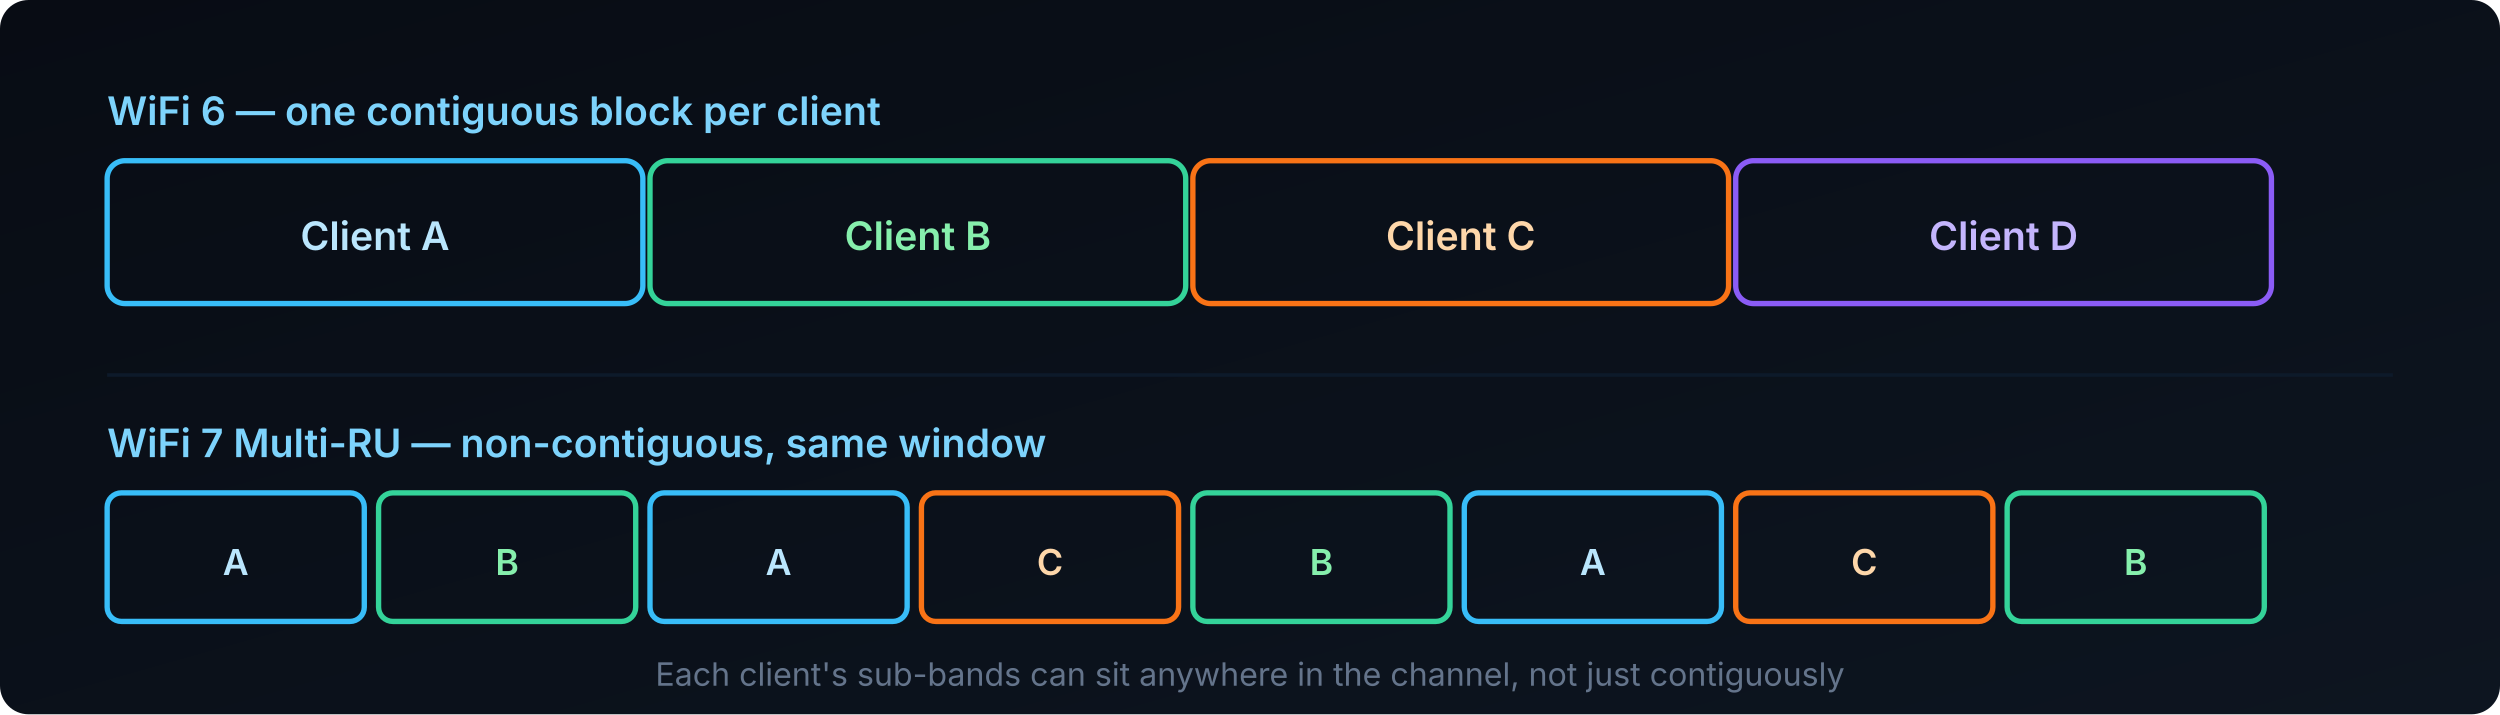
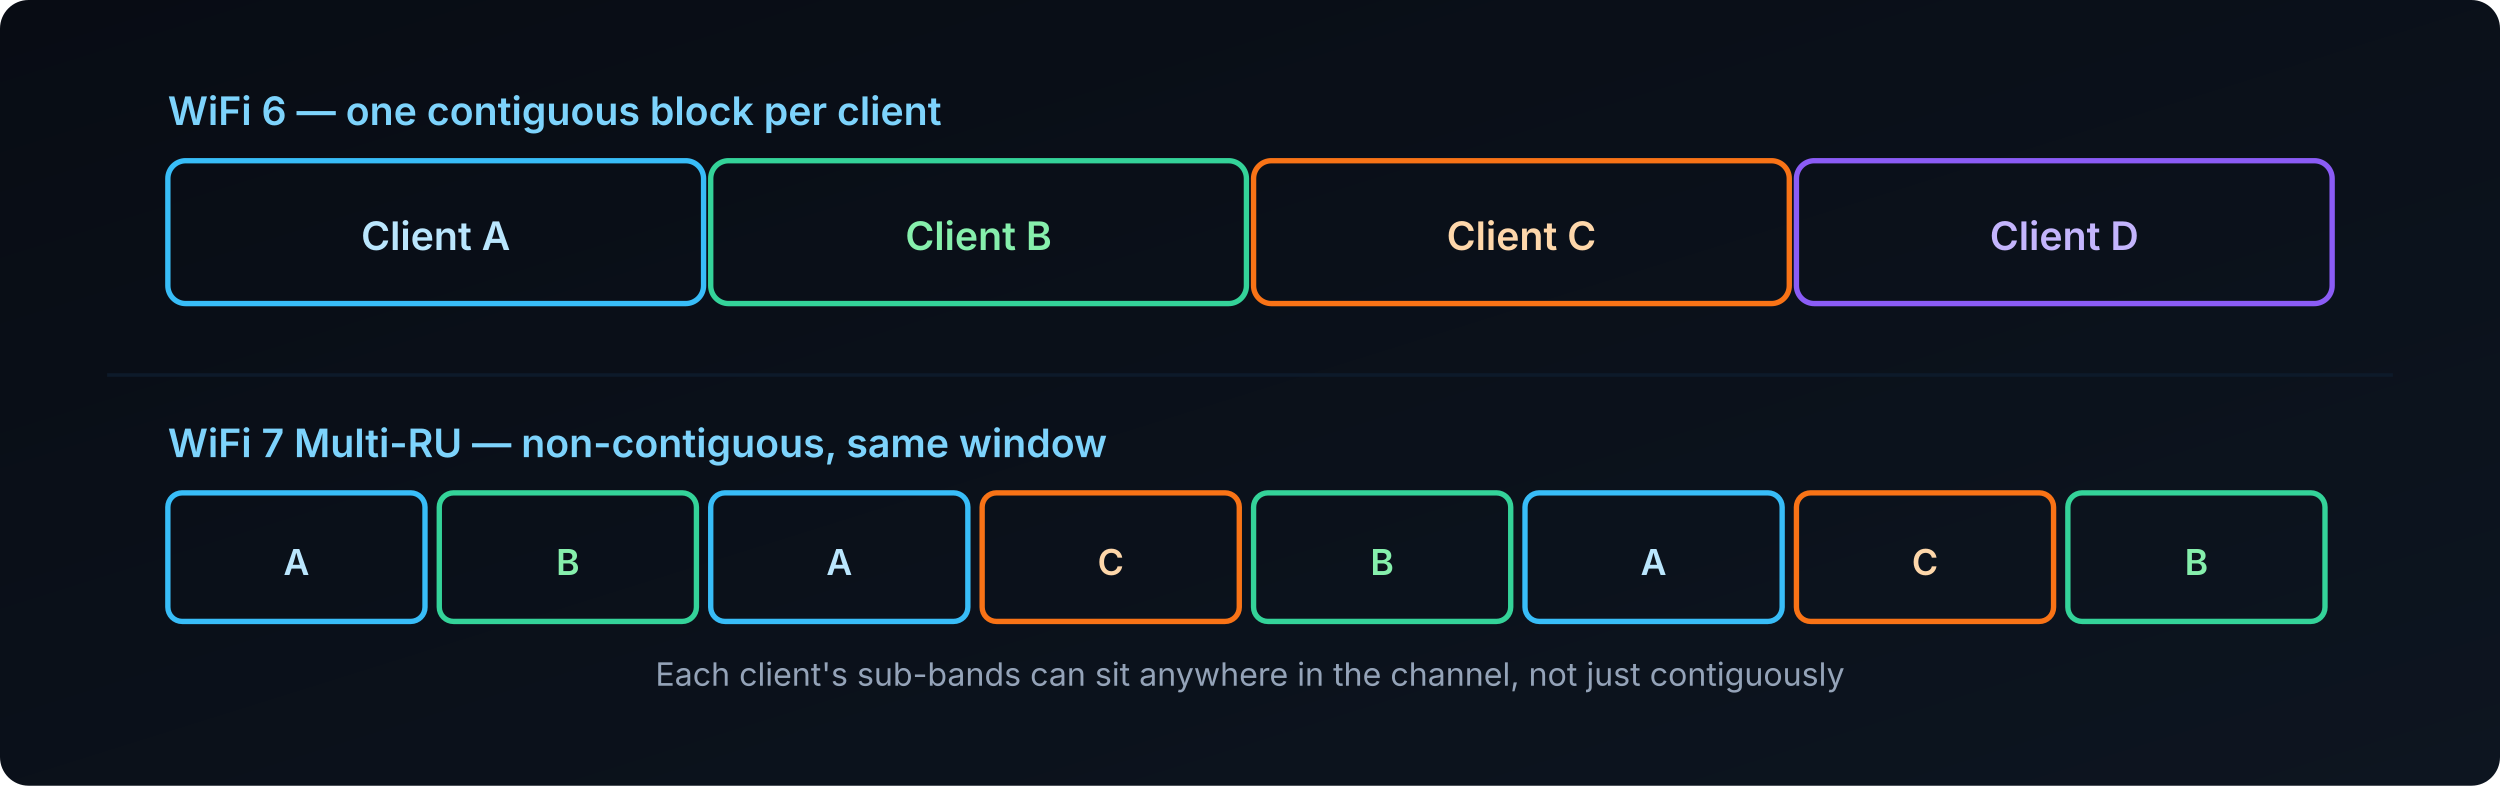
- <svg xmlns="http://www.w3.org/2000/svg" viewBox="0 0 700 200" width="700" height="200" font-family="system-ui,-apple-system,BlinkMacSystemFont,'Segoe UI',sans-serif">
+ <svg xmlns="http://www.w3.org/2000/svg" viewBox="0 0 700 220" width="700" height="220" font-family="system-ui,-apple-system,BlinkMacSystemFont,'Segoe UI',sans-serif">
  <defs>
    <linearGradient id="bg" x1="0" y1="0" x2="1" y2="1">
      <stop offset="0%" stop-color="#080c14" />
      <stop offset="100%" stop-color="#0d1520" />
    </linearGradient>
  </defs>
-   <rect width="700" height="200" fill="url(#bg)" rx="8" />
-   <text x="30" y="35" font-size="11" font-weight="600" fill="#7dd3fc">WiFi 6 — one contiguous block per client</text>
-   <rect x="30" y="45" width="150" height="40" fill="none" stroke="#38bdf8" stroke-width="1.5" rx="5" />
-   <text x="105" y="70" text-anchor="middle" font-size="11" font-weight="600" fill="#bae6fd">Client A</text>
-   <rect x="182" y="45" width="150" height="40" fill="none" stroke="#34d399" stroke-width="1.5" rx="5" />
-   <text x="257" y="70" text-anchor="middle" font-size="11" font-weight="600" fill="#86efac">Client B</text>
-   <rect x="334" y="45" width="150" height="40" fill="none" stroke="#f97316" stroke-width="1.5" rx="5" />
-   <text x="409" y="70" text-anchor="middle" font-size="11" font-weight="600" fill="#fed7aa">Client C</text>
-   <rect x="486" y="45" width="150" height="40" fill="none" stroke="#8b5cf6" stroke-width="1.5" rx="5" />
-   <text x="561" y="70" text-anchor="middle" font-size="11" font-weight="600" fill="#c4b5fd">Client D</text>
+   <rect width="700" height="220" fill="url(#bg)" rx="8" />
+   <text x="47" y="35" font-size="11" font-weight="600" fill="#7dd3fc">WiFi 6 — one contiguous block per client</text>
+   <rect x="47" y="45" width="150" height="40" fill="none" stroke="#38bdf8" stroke-width="1.5" rx="5" />
+   <text x="122" y="70" text-anchor="middle" font-size="11" font-weight="600" fill="#bae6fd">Client A</text>
+   <rect x="199" y="45" width="150" height="40" fill="none" stroke="#34d399" stroke-width="1.5" rx="5" />
+   <text x="274" y="70" text-anchor="middle" font-size="11" font-weight="600" fill="#86efac">Client B</text>
+   <rect x="351" y="45" width="150" height="40" fill="none" stroke="#f97316" stroke-width="1.5" rx="5" />
+   <text x="426" y="70" text-anchor="middle" font-size="11" font-weight="600" fill="#fed7aa">Client C</text>
+   <rect x="503" y="45" width="150" height="40" fill="none" stroke="#8b5cf6" stroke-width="1.5" rx="5" />
+   <text x="578" y="70" text-anchor="middle" font-size="11" font-weight="600" fill="#c4b5fd">Client D</text>
  <line x1="30" y1="105" x2="670" y2="105" stroke="#0d1a2a" stroke-width="1" />
-   <text x="30" y="128" font-size="11" font-weight="600" fill="#7dd3fc">WiFi 7 Multi-RU — non-contiguous, same window</text>
-   <rect x="30" y="138" width="72" height="36" fill="none" stroke="#38bdf8" stroke-width="1.5" rx="4" />
-   <text x="66" y="161" text-anchor="middle" font-size="10" font-weight="600" fill="#bae6fd">A</text>
-   <rect x="106" y="138" width="72" height="36" fill="none" stroke="#34d399" stroke-width="1.5" rx="4" />
-   <text x="142" y="161" text-anchor="middle" font-size="10" font-weight="600" fill="#86efac">B</text>
-   <rect x="182" y="138" width="72" height="36" fill="none" stroke="#38bdf8" stroke-width="1.5" rx="4" />
-   <text x="218" y="161" text-anchor="middle" font-size="10" font-weight="600" fill="#bae6fd">A</text>
-   <rect x="258" y="138" width="72" height="36" fill="none" stroke="#f97316" stroke-width="1.5" rx="4" />
-   <text x="294" y="161" text-anchor="middle" font-size="10" font-weight="600" fill="#fed7aa">C</text>
-   <rect x="334" y="138" width="72" height="36" fill="none" stroke="#34d399" stroke-width="1.5" rx="4" />
-   <text x="370" y="161" text-anchor="middle" font-size="10" font-weight="600" fill="#86efac">B</text>
-   <rect x="410" y="138" width="72" height="36" fill="none" stroke="#38bdf8" stroke-width="1.5" rx="4" />
-   <text x="446" y="161" text-anchor="middle" font-size="10" font-weight="600" fill="#bae6fd">A</text>
-   <rect x="486" y="138" width="72" height="36" fill="none" stroke="#f97316" stroke-width="1.5" rx="4" />
-   <text x="522" y="161" text-anchor="middle" font-size="10" font-weight="600" fill="#fed7aa">C</text>
-   <rect x="562" y="138" width="72" height="36" fill="none" stroke="#34d399" stroke-width="1.5" rx="4" />
-   <text x="598" y="161" text-anchor="middle" font-size="10" font-weight="600" fill="#86efac">B</text>
-   <text x="350" y="192" text-anchor="middle" font-size="9" fill="#64748b">Each client's sub-bands can sit anywhere in the channel, not just contiguously</text>
+   <text x="47" y="128" font-size="11" font-weight="600" fill="#7dd3fc">WiFi 7 Multi-RU — non-contiguous, same window</text>
+   <rect x="47" y="138" width="72" height="36" fill="none" stroke="#38bdf8" stroke-width="1.5" rx="4" />
+   <text x="83" y="161" text-anchor="middle" font-size="10" font-weight="600" fill="#bae6fd">A</text>
+   <rect x="123" y="138" width="72" height="36" fill="none" stroke="#34d399" stroke-width="1.5" rx="4" />
+   <text x="159" y="161" text-anchor="middle" font-size="10" font-weight="600" fill="#86efac">B</text>
+   <rect x="199" y="138" width="72" height="36" fill="none" stroke="#38bdf8" stroke-width="1.5" rx="4" />
+   <text x="235" y="161" text-anchor="middle" font-size="10" font-weight="600" fill="#bae6fd">A</text>
+   <rect x="275" y="138" width="72" height="36" fill="none" stroke="#f97316" stroke-width="1.5" rx="4" />
+   <text x="311" y="161" text-anchor="middle" font-size="10" font-weight="600" fill="#fed7aa">C</text>
+   <rect x="351" y="138" width="72" height="36" fill="none" stroke="#34d399" stroke-width="1.5" rx="4" />
+   <text x="387" y="161" text-anchor="middle" font-size="10" font-weight="600" fill="#86efac">B</text>
+   <rect x="427" y="138" width="72" height="36" fill="none" stroke="#38bdf8" stroke-width="1.5" rx="4" />
+   <text x="463" y="161" text-anchor="middle" font-size="10" font-weight="600" fill="#bae6fd">A</text>
+   <rect x="503" y="138" width="72" height="36" fill="none" stroke="#f97316" stroke-width="1.5" rx="4" />
+   <text x="539" y="161" text-anchor="middle" font-size="10" font-weight="600" fill="#fed7aa">C</text>
+   <rect x="579" y="138" width="72" height="36" fill="none" stroke="#34d399" stroke-width="1.5" rx="4" />
+   <text x="615" y="161" text-anchor="middle" font-size="10" font-weight="600" fill="#86efac">B</text>
+   <text x="350" y="192" text-anchor="middle" font-size="9" fill="#94a3b8">Each client's sub-bands can sit anywhere in the channel, not just contiguously</text>
</svg>
